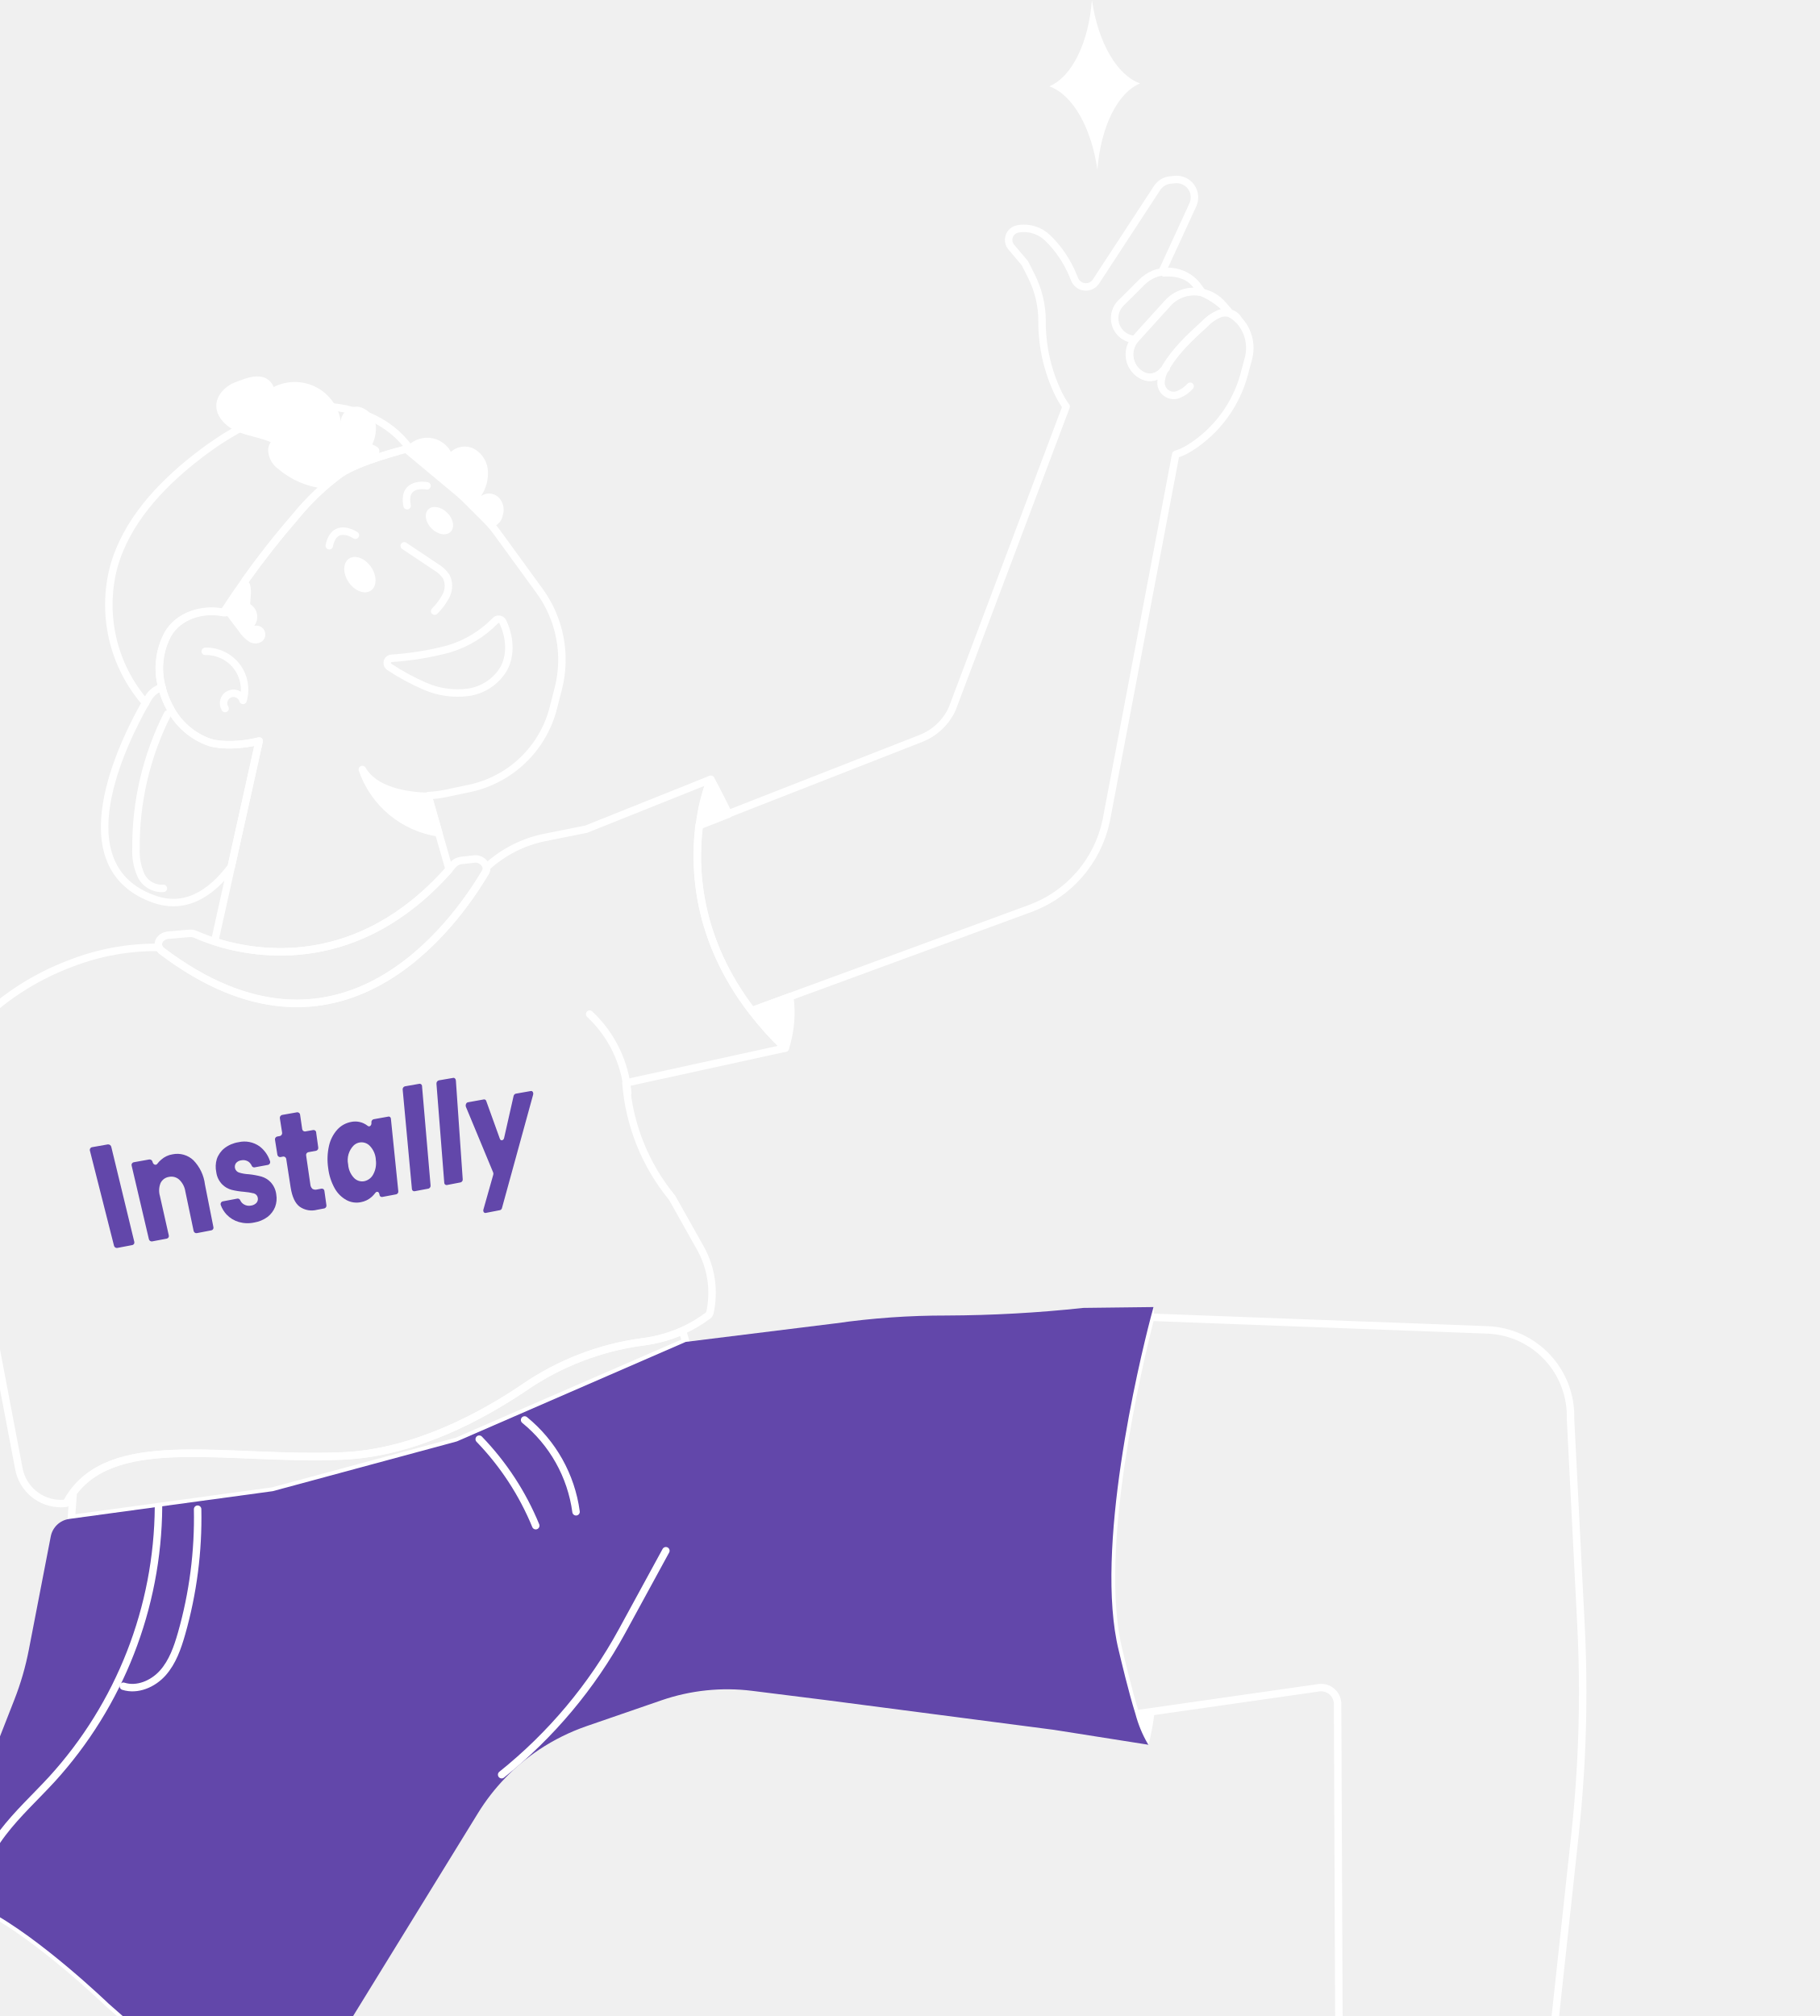
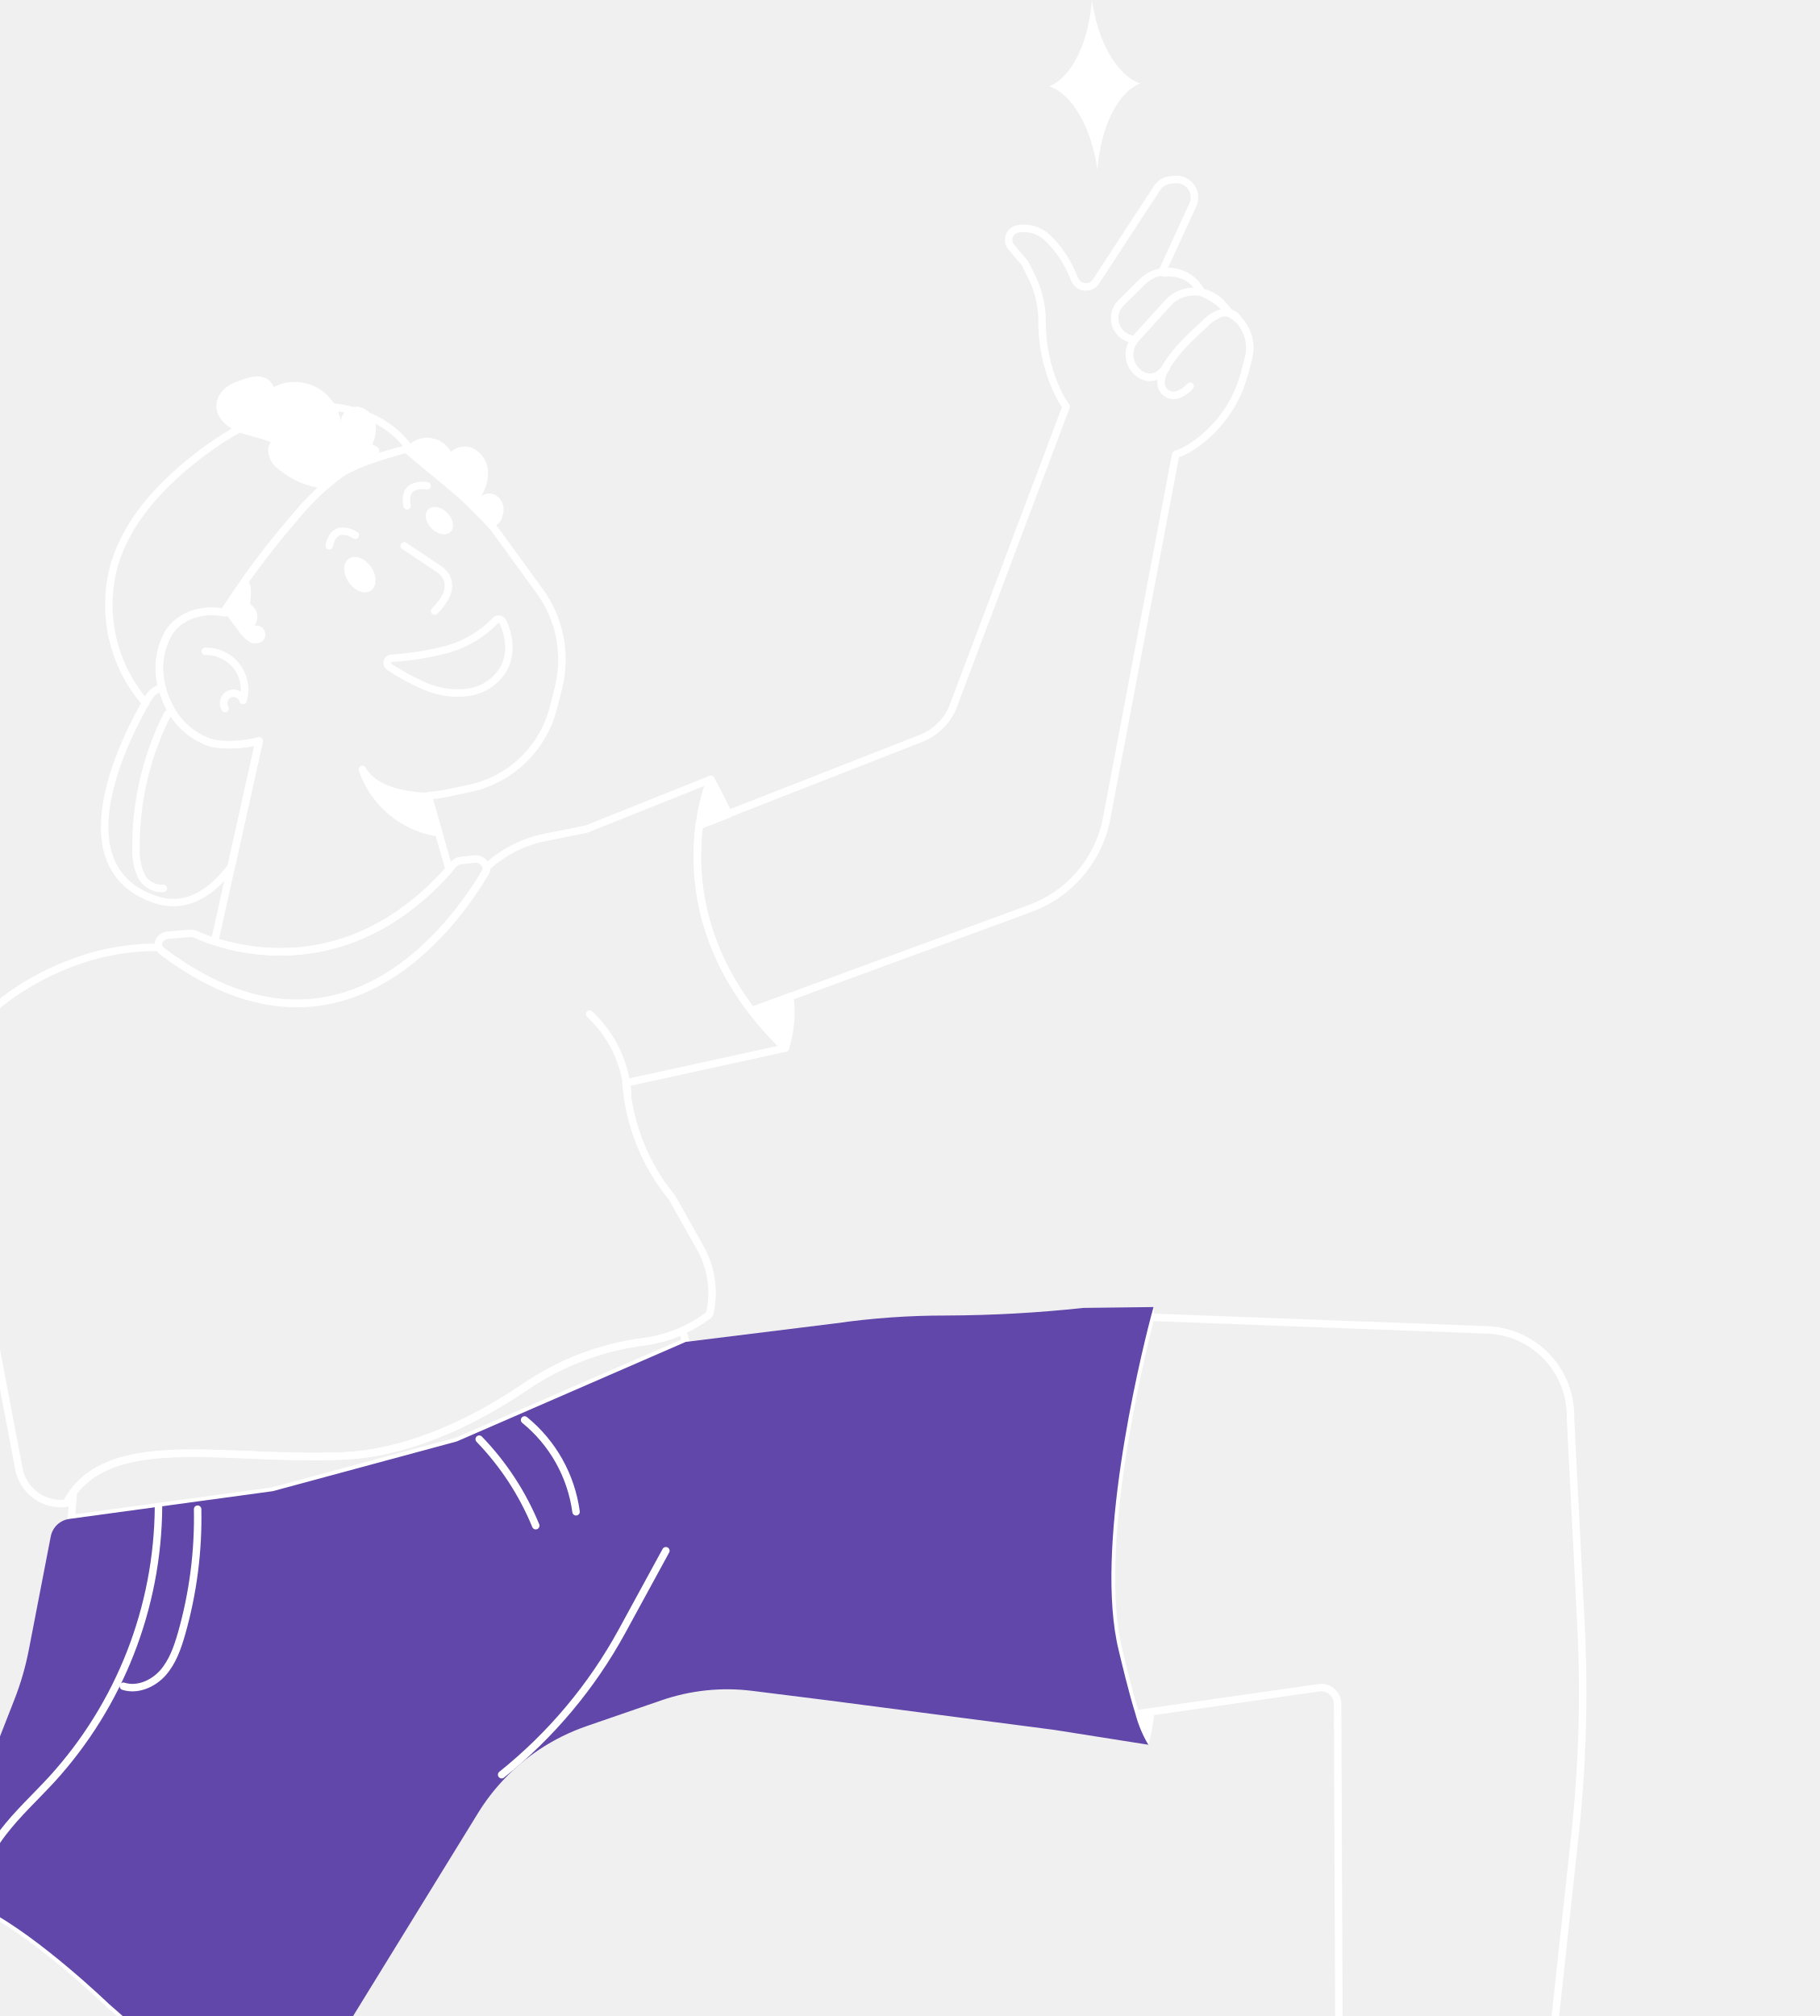
<svg xmlns="http://www.w3.org/2000/svg" viewBox="0 0 611 677" fill="none">
  <g clip-path="url(#clip0_340_533)">
    <path d="M23.968 509.933L91.597 500.709L153.427 483.998L230.297 450.576L229.211 446.917L228.092 447.401C224.413 448.927 220.555 449.977 216.611 450.526L215.492 450.676C201.488 452.611 188.122 457.759 176.438 465.716C162 475.509 139.139 487.942 115.076 488.944C77.025 490.616 39.743 480.84 24.586 501.244L23.968 509.933Z" stroke="white" stroke-width="2.507" stroke-linecap="round" stroke-linejoin="round" />
    <path d="M51.491 301.849C61.918 305.642 70.591 300.429 77.66 291.02L87.035 248.842C81.219 250.329 74.385 250.513 70.508 249.327C64.613 247.304 59.747 243.05 56.955 237.479C56.521 236.677 56.136 235.808 55.786 235.056C55.208 233.685 54.739 232.271 54.382 230.828C52.488 231.375 50.874 232.624 49.87 234.32L48.867 235.991C41.113 249.644 20.943 290.736 51.491 301.849Z" stroke="white" stroke-width="2.507" stroke-linecap="round" stroke-linejoin="round" />
    <path d="M75.22 205.343C75.22 205.343 75.103 205.527 75.036 205.628C68.035 204.174 59.997 206.63 56.387 212.847C53.41 218.353 52.691 224.801 54.382 230.828" stroke="white" stroke-width="2.507" stroke-linecap="round" stroke-linejoin="round" />
    <path d="M82.289 195C87.581 187.558 93.218 180.389 99.2 173.493C103.587 168.092 108.641 163.268 114.24 159.138C120.674 154.693 135.964 150.966 135.964 150.95C136.064 150.884 136.149 150.798 136.215 150.699C136.5 150.396 136.697 150.02 136.783 149.613C128.795 139.336 114.641 135.125 101.69 136.745C88.322 138.417 76.123 145.535 65.461 153.924C53.429 163.416 42.434 175.364 38.239 190.204C36.126 198.136 35.993 206.465 37.852 214.46C39.712 222.456 43.505 229.872 48.901 236.058" stroke="white" stroke-width="2.507" stroke-linecap="round" stroke-linejoin="round" />
    <path d="M54.382 230.828C54.739 232.271 55.208 233.685 55.786 235.055C56.137 235.874 56.521 236.727 56.955 237.479C59.747 243.05 64.613 247.304 70.508 249.327C74.385 250.496 81.219 250.329 87.035 248.842L77.66 291.02L72.079 316.17C86.55 320.816 120.407 326.381 150.854 291.99L147.328 279.707L143.835 267.458V267.174C145.773 267.085 147.701 266.845 149.601 266.455L157.555 264.784C164.355 263.367 170.618 260.061 175.626 255.246C180.633 250.431 184.181 244.302 185.863 237.562L187.534 231.045C188.928 225.478 189.083 219.673 187.989 214.04C186.895 208.407 184.577 203.082 181.201 198.442L166.947 178.84C166.462 178.172 165.944 177.52 165.426 176.885C164.908 176.25 163.972 175.214 163.187 174.445L156.402 167.66C155.616 166.875 154.731 166.123 153.929 165.405L136.265 150.682C136.199 150.781 136.114 150.867 136.015 150.933C136.015 150.933 120.741 154.676 114.291 159.121C108.691 163.251 103.637 168.075 99.251 173.476C93.29 180.361 87.653 187.53 82.339 194.983C80 198.241 77.727 201.567 75.538 204.926C75.655 205.31 75.738 205.644 75.772 205.745H75.521H75.087C68.085 204.291 60.047 206.747 56.437 212.964C53.475 218.431 52.738 224.831 54.382 230.828Z" stroke="white" stroke-width="2.507" stroke-linecap="round" stroke-linejoin="round" />
    <path d="M252.456 339.415C255.885 343.884 259.651 348.085 263.719 351.982C265.497 346.411 266.016 340.515 265.24 334.719L252.456 339.415Z" fill="white" stroke="white" stroke-width="2.507" stroke-linejoin="round" />
    <path d="M234.96 277.2L244.686 273.391C241.21 266.255 238.72 261.693 238.72 261.693C236.841 266.69 235.578 271.898 234.96 277.2Z" fill="white" stroke="white" stroke-width="2.507" stroke-linejoin="round" />
    <path d="M-63.814 393.759C-63.547 394.143 -61.675 396.951 -59.052 401.413C-54.081 409.784 -49.741 418.515 -46.068 427.532C-43.553 433.889 -41.841 440.536 -40.971 447.317L-39.851 455.673L-38.782 463.694V463.844C-24.91 459.942 -12.627 451.753 -3.689 440.449L6.338 493.222C6.957 496.507 8.703 499.473 11.274 501.609C13.846 503.744 17.082 504.915 20.425 504.92C21.023 504.914 21.62 504.875 22.213 504.803C22.875 503.556 23.629 502.361 24.469 501.227C39.626 480.823 76.908 490.515 114.959 488.928C139.022 487.925 161.883 475.559 176.321 465.699C188.005 457.742 201.371 452.594 215.375 450.66L216.494 450.509C220.438 449.96 224.296 448.91 227.975 447.384L229.094 446.9C232.178 445.511 235.098 443.785 237.801 441.753C238.105 441.529 238.319 441.202 238.402 440.833C240.042 433.444 238.899 425.709 235.194 419.109L225.719 402.231C216.71 391.273 211.296 377.807 210.211 363.663L263.686 351.965C259.617 348.069 255.852 343.868 252.423 339.398C234.041 315.452 232.938 291.939 234.859 277.184C235.478 271.904 236.735 266.719 238.603 261.743L196.826 278.454L182.956 281.228C175.63 282.706 168.853 286.175 163.37 291.254C163.47 291.833 163.351 292.429 163.036 292.925C152.642 310.488 114.04 364.582 54.415 319.412C53.968 319.087 53.616 318.649 53.396 318.142C43.422 318.018 33.516 319.787 24.202 323.356C11.482 328.045 0.007 335.591 -9.337 345.414C-14.149 350.294 -63.814 393.759 -63.814 393.759Z" stroke="white" stroke-width="2.507" stroke-linecap="round" stroke-linejoin="round" />
    <path d="M-177.348 800.719L-77.985 823.346C-72.383 824.626 -66.654 825.271 -60.907 825.268C-44.349 825.275 -28.229 819.949 -14.935 810.078L-7.248 804.363C16.271 786.9 38.203 767.395 58.292 746.075L76.774 726.473L83.242 719.621L83.425 718.251C79.983 712.517 75.677 707.348 70.658 702.927L36.451 672.848C36.451 672.848 13.407 650.639 -4.374 641.415L-18.595 662.888L-70.098 740.727C-71.21 742.404 -72.787 743.72 -74.637 744.513C-76.487 745.306 -78.527 745.541 -80.509 745.189L-169.862 729.297C-177.181 740.042 -192.99 769.036 -177.348 800.719Z" stroke="white" stroke-width="2.507" stroke-linecap="round" stroke-linejoin="round" />
    <path d="M381.314 575.574C382.232 579.089 383.627 582.462 385.458 585.6L385.709 585.901C386.657 582.194 387.344 578.425 387.764 574.621L381.314 575.574Z" fill="white" />
    <path d="M386.427 442.438H387.58C387.447 440.115 387.38 438.845 387.38 438.845C387.313 439.146 387.029 440.433 386.427 442.438Z" fill="white" />
    <path d="M375.682 554.183C376.601 557.96 378.874 567.736 381.314 575.573L387.764 574.654L442.91 566.767C443.688 566.657 444.48 566.715 445.233 566.937C445.987 567.158 446.684 567.538 447.279 568.05C447.874 568.563 448.352 569.196 448.682 569.909C449.013 570.621 449.187 571.396 449.193 572.181L449.695 694.421C474.46 708.358 508.751 699.05 520.349 695.24L528.938 615.897C531.45 592.591 532.115 569.122 530.927 545.711L527.417 476.461C527.648 468.808 524.843 461.375 519.616 455.781C514.388 450.187 507.161 446.886 499.51 446.599L387.547 442.388H386.394C382.45 457.979 367.427 520.544 375.682 554.183Z" stroke="white" stroke-width="2.507" stroke-linecap="round" stroke-linejoin="round" />
    <path d="M-22.037 639.409C-18.544 635.916 -12.01 637.487 -4.374 641.398C13.407 650.622 36.451 672.831 36.451 672.831L70.658 702.91C75.677 707.331 79.983 712.5 83.425 718.234L88.255 726.289L160.513 608.878C165.755 600.358 172.778 593.073 181.101 587.522C186.034 584.245 191.363 581.606 196.959 579.667L222.159 570.978C231.912 567.619 242.303 566.533 252.54 567.803L277.088 570.878L353.958 580.904L385.709 585.917L385.458 585.617C383.627 582.479 382.232 579.105 381.314 575.59C378.874 567.753 376.601 557.977 375.682 554.2C367.427 520.561 382.367 457.995 386.428 442.454C386.979 440.382 387.313 439.112 387.363 438.928L363.801 439.212C348.548 440.858 333.221 441.711 317.879 441.769C305.416 441.748 292.968 442.625 280.631 444.393L230.281 450.626L153.411 484.048L91.58 500.759L23.951 509.983L23.25 510.083C21.735 510.289 20.322 510.963 19.21 512.012C18.099 513.061 17.343 514.432 17.05 515.932L9.697 553.933C8.592 559.691 6.959 565.335 4.817 570.794L-22.037 639.409Z" fill="#6247AA" />
    <path d="M53.362 318.092C53.582 318.599 53.934 319.038 54.382 319.362C114.09 364.482 152.692 310.438 163.002 292.875C163.317 292.379 163.436 291.783 163.337 291.204C163.067 290.277 162.458 289.486 161.631 288.988C160.804 288.489 159.82 288.32 158.875 288.514L154.931 288.948C153.889 289.051 152.924 289.54 152.224 290.319L150.77 291.99C120.323 326.381 86.466 320.816 71.995 316.17C69.908 315.513 67.861 314.737 65.862 313.848C65.104 313.504 64.268 313.365 63.439 313.447L56.571 314.048C54.031 314.265 52.627 316.338 53.362 318.092Z" stroke="white" stroke-width="2.507" stroke-linecap="round" stroke-linejoin="round" />
    <path d="M352.387 28.994C360.141 31.718 366.475 42.713 368.53 56.984C369.667 42.613 375.214 31.233 382.851 28.008C375.097 25.267 368.747 14.271 366.692 0C365.572 14.371 360.008 25.768 352.387 28.994Z" fill="white" />
    <path d="M252.456 339.415L265.24 334.72L345.97 305.074C352.33 302.736 357.997 298.832 362.449 293.724C366.9 288.615 369.992 282.467 371.438 275.847L394.833 152.587C396.423 152.097 397.945 151.406 399.362 150.532C408.517 144.854 415.149 135.883 417.894 125.466L419.264 120.335C419.832 118.182 419.865 115.922 419.361 113.752C418.857 111.583 417.832 109.569 416.373 107.886C415.434 106.823 414.299 105.949 413.031 105.312L412.881 105.145C411.906 104.886 410.881 104.886 409.906 105.145C407.849 105.926 405.997 107.166 404.492 108.772C399.729 113.133 394.917 117.561 391.591 123.093L391.04 124.029L390.12 124.981C389.344 125.784 388.344 126.334 387.25 126.561C386.156 126.787 385.019 126.679 383.988 126.251C382.842 125.748 381.831 124.98 381.04 124.01C380.249 123.04 379.7 121.896 379.437 120.673C379.174 119.449 379.206 118.18 379.529 116.971C379.853 115.762 380.459 114.647 381.297 113.718L392.092 101.803C392.252 101.607 392.425 101.423 392.61 101.252C394.021 99.882 395.745 98.879 397.633 98.332C399.521 97.784 401.515 97.708 403.439 98.11L402.888 97.926C400.381 91.559 393.529 91.442 390.923 91.643L390.639 91.158L390.438 90.824L400.598 68.766C401.036 67.802 401.211 66.741 401.107 65.689C401.004 64.636 400.624 63.629 400.007 62.77C399.39 61.911 398.558 61.23 397.594 60.795C396.63 60.36 395.568 60.187 394.515 60.293L392.961 60.46C392.076 60.556 391.222 60.847 390.462 61.312C389.702 61.778 389.055 62.406 388.566 63.151L368.062 94.517C367.654 95.139 367.084 95.637 366.413 95.957C365.743 96.278 364.997 96.41 364.257 96.338C363.517 96.265 362.811 95.992 362.215 95.547C361.62 95.103 361.156 94.504 360.876 93.815L360.408 92.679C358.471 87.873 355.551 83.524 351.836 79.912C350.526 78.646 348.933 77.709 347.19 77.181C345.446 76.652 343.602 76.545 341.809 76.87C341.162 76.985 340.556 77.269 340.053 77.693C339.55 78.116 339.168 78.665 338.944 79.283C338.721 79.901 338.664 80.567 338.78 81.215C338.895 81.862 339.179 82.467 339.603 82.97L344.165 88.367L346.355 92.696C348.731 97.424 349.962 102.644 349.948 107.936C349.907 116.274 351.759 124.513 355.362 132.033C356.118 133.608 357.013 135.112 358.036 136.528L319.801 237.947C317.73 242.538 313.946 246.136 309.256 247.973L244.485 273.324L234.759 277.134C232.971 291.956 234.124 315.469 252.456 339.415Z" stroke="white" stroke-width="2.507" stroke-linecap="round" stroke-linejoin="round" />
    <path d="M379.777 121.605C380.128 122.645 380.693 123.6 381.436 124.409C382.178 125.218 383.082 125.862 384.088 126.301C385.12 126.729 386.256 126.837 387.35 126.611C388.444 126.384 389.444 125.834 390.221 125.031L391.14 124.078L391.692 123.143C395.034 117.611 399.83 113.116 404.592 108.821C406.098 107.216 407.949 105.976 410.007 105.195C410.981 104.936 412.007 104.936 412.981 105.195C410.46 102.104 407.201 99.696 403.506 98.193C401.582 97.791 399.588 97.867 397.7 98.415C395.812 98.963 394.088 99.965 392.677 101.335C392.492 101.506 392.319 101.691 392.159 101.886L381.364 113.801C380.429 114.843 379.789 116.116 379.51 117.487C379.231 118.859 379.323 120.281 379.777 121.605Z" stroke="white" stroke-width="2.507" stroke-linecap="round" stroke-linejoin="round" />
    <path d="M403.372 97.692L402.57 96.573C400.935 94.203 398.537 92.465 395.775 91.65C393.014 90.835 390.056 90.992 387.397 92.094C385.927 92.732 384.59 93.639 383.453 94.768L376.434 101.753C375.3 102.88 374.574 104.353 374.371 105.939C374.168 107.525 374.5 109.133 375.315 110.509C375.895 111.485 376.7 112.31 377.661 112.914C378.623 113.518 379.715 113.886 380.846 113.985" stroke="white" stroke-width="2.507" stroke-linecap="round" stroke-linejoin="round" />
    <path d="M391.173 124.095L391.641 123.627" stroke="white" stroke-width="2.507" stroke-linecap="round" stroke-linejoin="round" />
    <path d="M412.781 104.811L410.675 102.354C408.838 100.192 406.323 98.714 403.54 98.16" stroke="white" stroke-width="2.507" stroke-linecap="round" stroke-linejoin="round" />
    <path d="M391.173 124.095C390.538 125.201 390.129 126.423 389.97 127.688C389.813 128.469 389.877 129.279 390.157 130.025C390.436 130.771 390.919 131.424 391.551 131.909C392.182 132.395 392.937 132.694 393.73 132.772C394.523 132.85 395.322 132.704 396.036 132.351C397.423 131.744 398.66 130.843 399.663 129.71" stroke="white" stroke-width="2.507" stroke-linecap="round" stroke-linejoin="round" />
    <path d="M413.014 105.162C413.592 105.275 414.139 105.511 414.618 105.854C415.096 106.197 415.495 106.64 415.788 107.15" stroke="white" stroke-width="2.507" stroke-linecap="round" stroke-linejoin="round" />
    <path d="M223.613 520.762L208.908 547.733C198.761 566.333 185.013 582.727 168.467 595.961" stroke="white" stroke-width="2.507" stroke-linecap="round" stroke-linejoin="round" />
    <path d="M53.229 505.99C52.992 539.859 40.244 572.444 17.434 597.482C11.903 603.498 5.82 609.046 0.874 615.547C-4.073 622.047 -7.883 629.801 -7.966 637.972" stroke="white" stroke-width="2.507" stroke-linecap="round" stroke-linejoin="round" />
    <path d="M66.364 506.809C66.654 520.925 64.835 535.006 60.966 548.586C59.612 553.315 57.941 558.128 54.666 561.804C51.391 565.481 46.11 567.753 41.431 566.266" stroke="white" stroke-width="2.507" stroke-linecap="round" stroke-linejoin="round" />
    <path d="M176.171 476.846C185.64 484.553 191.819 495.577 193.45 507.677" stroke="white" stroke-width="2.507" stroke-linecap="round" stroke-linejoin="round" />
    <path d="M160.931 483.296C169.04 491.688 175.482 501.544 179.914 512.339" stroke="white" stroke-width="2.507" stroke-linecap="round" stroke-linejoin="round" />
-     <path d="M36.246 384.3L30.835 385.255C30.71 385.29 30.593 385.351 30.493 385.434C30.393 385.517 30.311 385.619 30.252 385.736C30.194 385.852 30.16 385.979 30.154 386.109C30.148 386.239 30.168 386.369 30.215 386.491L38.274 418.277C38.319 418.521 38.454 418.74 38.652 418.889C38.851 419.038 39.099 419.106 39.346 419.081L44.481 418.101C44.596 418.069 44.704 418.015 44.797 417.94C44.89 417.866 44.968 417.773 45.025 417.668C45.081 417.563 45.116 417.448 45.127 417.329C45.138 417.21 45.125 417.09 45.088 416.977L37.394 385.218C37.349 384.951 37.208 384.709 36.996 384.54C36.784 384.371 36.517 384.285 36.246 384.3Z" fill="#6247AA" />
-     <path d="M64.95 389.625C64.029 388.754 62.911 388.118 61.692 387.772C60.473 387.426 59.187 387.379 57.946 387.636C56.529 387.854 55.205 388.479 54.136 389.435C53.652 389.832 53.219 390.286 52.847 390.788C52.418 391.422 51.54 391.152 51.294 390.371L51.248 390.245C51.214 389.984 51.081 389.747 50.876 389.583C50.671 389.418 50.41 389.339 50.149 389.362L44.859 390.309C44.735 390.341 44.619 390.399 44.519 390.479C44.419 390.558 44.336 390.658 44.277 390.771C44.217 390.885 44.182 391.009 44.173 391.137C44.165 391.265 44.183 391.393 44.227 391.513L49.988 416.082C50.032 416.326 50.167 416.544 50.366 416.693C50.565 416.842 50.812 416.911 51.059 416.885L56.048 415.941C56.165 415.911 56.275 415.857 56.37 415.783C56.466 415.709 56.545 415.616 56.603 415.51C56.662 415.405 56.698 415.288 56.709 415.167C56.721 415.047 56.708 414.926 56.671 414.811L53.711 401.667C53.286 400.229 53.357 398.689 53.913 397.296C54.175 396.747 54.568 396.271 55.057 395.909C55.546 395.547 56.116 395.311 56.717 395.22C57.329 395.085 57.965 395.099 58.571 395.261C59.176 395.423 59.734 395.728 60.197 396.151C61.3 397.203 62.02 398.594 62.242 400.103L65.013 413.315C65.051 413.555 65.179 413.771 65.371 413.92C65.564 414.069 65.805 414.138 66.047 414.114L71.03 413.154C71.146 413.125 71.254 413.072 71.349 412.999C71.444 412.927 71.523 412.835 71.582 412.731C71.641 412.627 71.678 412.512 71.691 412.393C71.704 412.274 71.693 412.154 71.658 412.04L68.831 397.783C68.469 394.711 67.106 391.844 64.95 389.625Z" fill="#6247AA" />
-     <path d="M87.134 384.936C86.121 384.225 84.971 383.736 83.756 383.5C82.542 383.264 81.291 383.287 80.086 383.568C78.372 383.834 76.753 384.528 75.377 385.584C74.194 386.523 73.303 387.78 72.811 389.208C72.378 390.648 72.316 392.173 72.632 393.642C72.834 395.187 73.533 396.625 74.623 397.739C75.495 398.619 76.587 399.25 77.786 399.566C79.147 399.898 80.533 400.117 81.93 400.222C83.071 400.308 84.202 400.495 85.311 400.78C85.64 400.88 85.935 401.073 86.158 401.336C86.382 401.598 86.526 401.92 86.573 402.261C86.627 402.549 86.617 402.846 86.545 403.13C86.472 403.414 86.338 403.678 86.152 403.905C85.677 404.42 85.035 404.751 84.341 404.842C83.499 405.027 82.619 404.879 81.883 404.43C81.354 404.118 80.936 403.647 80.688 403.085C80.616 402.898 80.486 402.741 80.316 402.635C80.147 402.529 79.948 402.482 79.749 402.5L74.76 403.444C74.629 403.483 74.508 403.55 74.405 403.64C74.302 403.73 74.22 403.841 74.163 403.966C74.107 404.091 74.079 404.226 74.079 404.363C74.08 404.5 74.111 404.635 74.168 404.759C74.604 405.916 75.264 406.976 76.109 407.878C77.232 409.052 78.644 409.909 80.202 410.365C81.899 410.849 83.689 410.906 85.413 410.53C87.009 410.267 88.52 409.631 89.825 408.674C90.968 407.811 91.853 406.651 92.382 405.32C92.891 403.966 93.025 402.5 92.771 401.076C92.586 399.539 91.918 398.101 90.864 396.967C90.024 396.087 88.965 395.445 87.796 395.106C86.417 394.736 85.011 394.477 83.591 394.33C82.459 394.284 81.339 394.091 80.257 393.755C79.947 393.651 79.666 393.474 79.438 393.239C79.21 393.004 79.041 392.719 78.945 392.406C78.85 392.092 78.831 391.761 78.889 391.439C78.948 391.117 79.082 390.813 79.282 390.554C79.718 390.054 80.325 389.734 80.983 389.657C81.808 389.47 82.673 389.619 83.388 390.069C83.882 390.415 84.273 390.888 84.52 391.438C84.587 391.627 84.716 391.789 84.887 391.895C85.058 392.001 85.26 392.046 85.459 392.023L90.022 391.178C90.157 391.14 90.283 391.074 90.39 390.982C90.497 390.891 90.582 390.778 90.641 390.65C90.7 390.523 90.73 390.384 90.73 390.243C90.73 390.103 90.699 389.964 90.64 389.837C89.995 387.886 88.772 386.177 87.134 384.936Z" fill="#6247AA" />
-     <path d="M105.202 379.475L102.465 379.963C102.342 379.971 102.218 379.954 102.101 379.914C101.984 379.874 101.876 379.81 101.783 379.728C101.691 379.646 101.616 379.546 101.562 379.434C101.509 379.323 101.478 379.202 101.471 379.078L100.794 374.437C100.792 374.311 100.765 374.186 100.714 374.07C100.663 373.955 100.589 373.851 100.496 373.765C100.404 373.678 100.295 373.612 100.176 373.569C100.057 373.526 99.931 373.508 99.805 373.515L94.678 374.421C94.43 374.499 94.222 374.67 94.096 374.897C93.97 375.124 93.935 375.39 93.999 375.642L94.729 380.281C94.784 380.532 94.744 380.793 94.618 381.016C94.492 381.239 94.287 381.406 94.044 381.487L93.044 381.67C92.923 381.702 92.808 381.757 92.708 381.833C92.608 381.909 92.524 382.004 92.461 382.113C92.398 382.221 92.356 382.342 92.34 382.466C92.323 382.591 92.332 382.717 92.364 382.839L93.136 387.694C93.155 387.944 93.272 388.176 93.461 388.341C93.65 388.506 93.896 388.589 94.146 388.573L95.125 388.381C95.375 388.365 95.621 388.448 95.81 388.613C95.999 388.778 96.116 389.01 96.134 389.26L97.605 398.766C98.115 401.957 99.118 404.1 100.668 405.247C101.504 405.826 102.456 406.217 103.458 406.392C104.459 406.568 105.487 406.525 106.47 406.265L108.949 405.798C109.177 405.728 109.371 405.576 109.494 405.371C109.617 405.166 109.66 404.923 109.615 404.688L108.952 399.989C108.95 399.871 108.923 399.755 108.874 399.647C108.825 399.54 108.754 399.444 108.665 399.366C108.577 399.287 108.473 399.228 108.361 399.192C108.248 399.156 108.13 399.143 108.012 399.155L106.496 399.435C106.228 399.515 105.946 399.537 105.669 399.499C105.392 399.461 105.126 399.364 104.89 399.215C104.488 398.801 104.248 398.258 104.213 397.682L102.819 388.095C102.755 387.853 102.788 387.595 102.913 387.377C103.037 387.159 103.242 386.999 103.484 386.932L106.184 386.439C106.425 386.368 106.629 386.207 106.756 385.99C106.882 385.772 106.921 385.515 106.864 385.27L106.187 380.434C106.196 380.304 106.176 380.173 106.13 380.051C106.083 379.928 106.01 379.818 105.917 379.726C105.823 379.635 105.71 379.565 105.587 379.522C105.464 379.478 105.332 379.462 105.202 379.475Z" fill="#6247AA" />
-     <path d="M130.435 374.966L125.429 375.864C125.189 375.939 124.984 376.101 124.856 376.317C124.727 376.534 124.684 376.791 124.733 377.038C124.833 377.908 124.094 378.565 123.517 378.098C123.073 377.748 122.591 377.452 122.079 377.213C120.775 376.627 119.318 376.468 117.918 376.758C116.13 377.089 114.498 377.995 113.271 379.338C111.885 380.889 110.924 382.771 110.479 384.803C109.931 387.243 109.839 389.763 110.208 392.236C110.478 394.636 111.225 396.957 112.403 399.066C113.318 400.711 114.674 402.068 116.318 402.983C117.791 403.788 119.501 404.047 121.146 403.713C122.532 403.472 123.821 402.842 124.861 401.895C125.289 401.501 125.68 401.069 126.03 400.604C126.474 399.964 127.287 400.151 127.399 401.052L127.439 401.162C127.439 401.275 127.462 401.386 127.508 401.489C127.554 401.593 127.622 401.685 127.706 401.76C127.79 401.836 127.889 401.892 127.997 401.927C128.104 401.961 128.218 401.972 128.33 401.96L133.071 401.068C133.304 401.001 133.502 400.849 133.629 400.643C133.755 400.436 133.799 400.19 133.753 399.953L131.278 375.729C131.288 375.263 130.882 374.876 130.435 374.966ZM126.193 389.372C126.46 391.069 126.17 392.806 125.366 394.324C125.065 394.916 124.635 395.434 124.108 395.839C123.58 396.244 122.97 396.526 122.319 396.665C121.694 396.781 121.049 396.737 120.444 396.54C119.839 396.342 119.293 395.995 118.856 395.532C117.706 394.301 117.02 392.709 116.914 391.028C116.674 389.901 116.716 388.732 117.036 387.626C117.356 386.519 117.944 385.508 118.749 384.683C119.188 384.262 119.72 383.949 120.302 383.768C120.994 383.559 121.732 383.551 122.429 383.742C123.127 383.934 123.756 384.319 124.245 384.852C125.416 386.103 126.113 387.724 126.216 389.435L126.193 389.372Z" fill="#6247AA" />
-     <path d="M140.953 363.93L135.942 364.812C135.697 364.888 135.489 365.053 135.359 365.274C135.229 365.495 135.185 365.756 135.236 366.007L138.324 399.229C138.323 399.34 138.345 399.45 138.388 399.553C138.431 399.655 138.496 399.747 138.576 399.823C138.657 399.899 138.753 399.957 138.858 399.994C138.962 400.032 139.073 400.047 139.184 400.039L143.91 399.153C144.138 399.08 144.332 398.926 144.457 398.722C144.582 398.517 144.63 398.274 144.591 398.037L141.737 364.873C141.752 364.759 141.743 364.643 141.711 364.532C141.679 364.422 141.625 364.319 141.551 364.23C141.477 364.142 141.386 364.069 141.283 364.017C141.18 363.966 141.068 363.936 140.953 363.93Z" fill="#6247AA" />
-     <path d="M152.217 361.967L147.316 362.809C147.072 362.892 146.863 363.058 146.729 363.279C146.594 363.5 146.541 363.761 146.579 364.016L149.189 397.144C149.185 397.255 149.204 397.365 149.245 397.468C149.286 397.571 149.349 397.664 149.428 397.741C149.508 397.818 149.603 397.877 149.707 397.915C149.812 397.952 149.923 397.968 150.033 397.959L154.7 397.059C154.929 396.99 155.124 396.84 155.25 396.638C155.377 396.436 155.425 396.194 155.387 395.959L153.096 362.876C153.06 362.285 152.649 361.883 152.217 361.967Z" fill="#6247AA" />
-     <path d="M178.283 366.378L173.172 367.278C172.993 367.337 172.834 367.443 172.71 367.584C172.586 367.726 172.502 367.898 172.467 368.083L169.29 382.141C169.101 383.044 168.132 383.215 167.859 382.407L163.294 369.736C163.249 369.571 163.149 369.426 163.009 369.328C162.87 369.229 162.7 369.181 162.53 369.194L157.125 370.165C156.556 370.263 156.217 371.096 156.48 371.729L165.615 393.731C165.717 393.976 165.728 394.25 165.644 394.502L162.346 406.153C162.14 406.813 162.557 407.427 163.104 407.319L167.918 406.383C168.079 406.337 168.226 406.247 168.341 406.124C168.456 406.002 168.536 405.85 168.572 405.686L179.017 367.677C179.238 366.958 178.83 366.27 178.283 366.378Z" fill="#6247AA" />
    <path d="M210.796 367.005C209.978 356.903 205.419 347.47 198.012 340.552" stroke="white" stroke-width="2.507" stroke-linecap="round" stroke-linejoin="round" />
    <path d="M56.27 239.768C49.186 253.746 45.553 269.217 45.675 284.887C45.507 287.991 46.079 291.09 47.346 293.928C48.01 295.334 49.084 296.506 50.426 297.29C51.768 298.075 53.316 298.435 54.866 298.323" stroke="white" stroke-width="2.507" stroke-linecap="round" stroke-linejoin="round" />
    <path d="M135.747 183.302L146.342 190.387C147.743 191.179 148.944 192.283 149.851 193.612C150.338 194.597 150.591 195.681 150.591 196.779C150.591 197.877 150.338 198.961 149.851 199.946C148.843 201.898 147.535 203.68 145.974 205.226" stroke="white" stroke-width="2.507" stroke-linecap="round" stroke-linejoin="round" />
    <path d="M130.032 222.589C130.022 222.865 130.085 223.138 130.214 223.381C130.343 223.625 130.534 223.83 130.767 223.976C134.578 226.494 138.605 228.669 142.799 230.477C147.331 232.438 152.308 233.136 157.204 232.499C159.639 232.158 161.967 231.282 164.022 229.932C166.076 228.583 167.806 226.794 169.085 224.695C171.776 219.882 171.241 213.85 168.868 208.82C168.759 208.593 168.597 208.397 168.396 208.247C168.195 208.097 167.96 207.998 167.712 207.958C167.464 207.919 167.21 207.94 166.972 208.02C166.734 208.1 166.518 208.237 166.345 208.419C162.016 212.894 156.606 216.174 150.637 217.944C144.358 219.604 137.933 220.651 131.453 221.069C131.075 221.101 130.723 221.27 130.461 221.544C130.2 221.818 130.047 222.178 130.032 222.556V222.589Z" stroke="white" stroke-width="2.507" stroke-linecap="round" stroke-linejoin="round" />
    <path d="M143.401 163.149C143.401 163.149 135.045 161.478 136.717 169.833" stroke="white" stroke-width="2.507" stroke-linecap="round" stroke-linejoin="round" />
    <path d="M119.354 179.743C119.354 179.743 112.319 174.93 110.581 183.269" stroke="white" stroke-width="2.507" stroke-linecap="round" stroke-linejoin="round" />
    <path d="M68.92 218.729C70.948 218.674 72.96 219.098 74.792 219.969C76.624 220.839 78.224 222.13 79.463 223.736C80.701 225.343 81.542 227.219 81.917 229.212C82.292 231.206 82.19 233.259 81.621 235.206C81.487 234.747 81.255 234.322 80.943 233.96C80.63 233.598 80.244 233.307 79.81 233.107C79.375 232.907 78.903 232.803 78.424 232.801C77.946 232.799 77.473 232.9 77.037 233.097C76.601 233.294 76.213 233.582 75.898 233.942C75.583 234.302 75.349 234.725 75.211 235.183C75.074 235.641 75.037 236.124 75.102 236.597C75.166 237.071 75.332 237.526 75.588 237.93" stroke="white" stroke-width="2.507" stroke-linecap="round" stroke-linejoin="round" />
    <path d="M121.676 258.4C123.587 263.963 126.991 268.892 131.515 272.65C136.039 276.408 141.51 278.849 147.328 279.707L143.835 267.458C136.365 267.241 125.787 265.586 121.676 258.4Z" fill="white" stroke="white" stroke-width="2.507" stroke-linecap="round" stroke-linejoin="round" />
    <path d="M136.149 150.699L153.812 165.421C154.664 166.14 155.483 166.892 156.285 167.677L163.07 174.462C163.855 175.247 164.59 176.133 165.309 176.901C166.225 176.676 167.052 176.182 167.683 175.482C168.315 174.782 168.722 173.908 168.852 172.974C169.183 171.949 169.228 170.853 168.981 169.804C168.733 168.755 168.203 167.794 167.448 167.025C166.667 166.282 165.654 165.831 164.579 165.749C163.504 165.667 162.434 165.958 161.549 166.574C163.193 164.107 164.007 161.18 163.872 158.219C163.789 156.75 163.356 155.322 162.609 154.054C161.862 152.787 160.822 151.717 159.577 150.933C158.309 150.183 156.835 149.856 155.369 150C153.902 150.145 152.52 150.752 151.422 151.735C150.697 150.402 149.65 149.273 148.376 148.45C147.101 147.627 145.641 147.137 144.128 147.024C142.616 146.911 141.099 147.179 139.717 147.803C138.334 148.427 137.131 149.389 136.215 150.599L136.149 150.699Z" fill="white" />
    <path d="M75.22 205.343L75.471 205.711L75.972 206.38L80.3 212.128C81.154 213.408 82.243 214.513 83.509 215.387C84.148 215.815 84.897 216.052 85.666 216.07C86.436 216.088 87.195 215.886 87.853 215.487C88.421 215.083 88.828 214.492 89.005 213.818C89.181 213.144 89.116 212.43 88.82 211.799C88.523 211.169 88.015 210.662 87.383 210.368C86.752 210.074 86.037 210.011 85.364 210.19C85.785 209.638 86.087 209.005 86.251 208.331C86.415 207.657 86.437 206.956 86.316 206.273C86.195 205.589 85.934 204.938 85.548 204.361C85.163 203.784 84.662 203.294 84.077 202.92C83.759 202.72 85.129 196.52 83.241 195.267C82.955 195.091 82.625 194.998 82.289 195C79.949 198.258 77.676 201.584 75.487 204.942L75.22 205.343Z" fill="white" />
    <path d="M125.737 151.484C117.357 146.849 107.69 145.088 98.214 146.471C95.407 146.888 92.065 148.142 91.714 150.999C91.73 152.032 91.996 153.044 92.487 153.952C92.979 154.86 93.682 155.635 94.538 156.213C98.514 159.604 103.403 161.743 108.592 162.363C113.804 157.999 119.569 154.341 125.737 151.484Z" fill="white" stroke="white" stroke-width="3.342" stroke-linecap="round" stroke-linejoin="round" />
    <path d="M123.164 152.086C125.271 149.655 126.37 146.511 126.239 143.296C126.126 141.712 125.507 140.206 124.471 139.002C123.436 137.798 122.04 136.96 120.49 136.612C117.332 136.144 113.939 139.085 114.541 142.21C114.265 139.694 113.382 137.283 111.969 135.183C110.556 133.084 108.654 131.358 106.428 130.156C104.201 128.953 101.715 128.308 99.185 128.277C96.654 128.246 94.153 128.83 91.898 129.978C91.549 129.014 90.93 128.17 90.115 127.548C89.301 126.926 88.324 126.551 87.302 126.468C84.579 126.134 81.855 127.321 79.398 128.223C77.444 128.892 75.71 130.082 74.385 131.665C70.023 137.213 74.569 142.728 79.565 144.867C83.425 146.538 87.754 146.956 91.564 148.761C94.256 149.98 96.371 152.197 97.463 154.944C97.887 156.402 98.637 157.745 99.656 158.871C100.675 159.997 101.936 160.877 103.345 161.444C104.598 161.951 105.951 162.161 107.299 162.06C108.646 161.959 109.952 161.548 111.115 160.859C115.71 158.825 119.817 155.834 123.164 152.086Z" fill="white" />
    <path d="M144.934 177.477C142.858 175.402 142.356 172.539 143.811 171.084C145.266 169.629 148.128 170.131 150.204 172.207C152.279 174.282 152.782 177.144 151.326 178.599C149.871 180.055 147.009 179.552 144.934 177.477Z" fill="white" />
    <path d="M117.123 195.555C115.083 192.601 115.103 189.05 117.169 187.623C119.235 186.197 122.563 187.435 124.603 190.389C126.643 193.343 126.623 196.895 124.557 198.321C122.492 199.748 119.163 198.51 117.123 195.555Z" fill="white" />
  </g>
  <defs>
    <clipPath id="clip0_340_533">
      <rect width="611" height="677" fill="white" transform="matrix(-1 0 0 1 611 0)" />
    </clipPath>
  </defs>
</svg>
